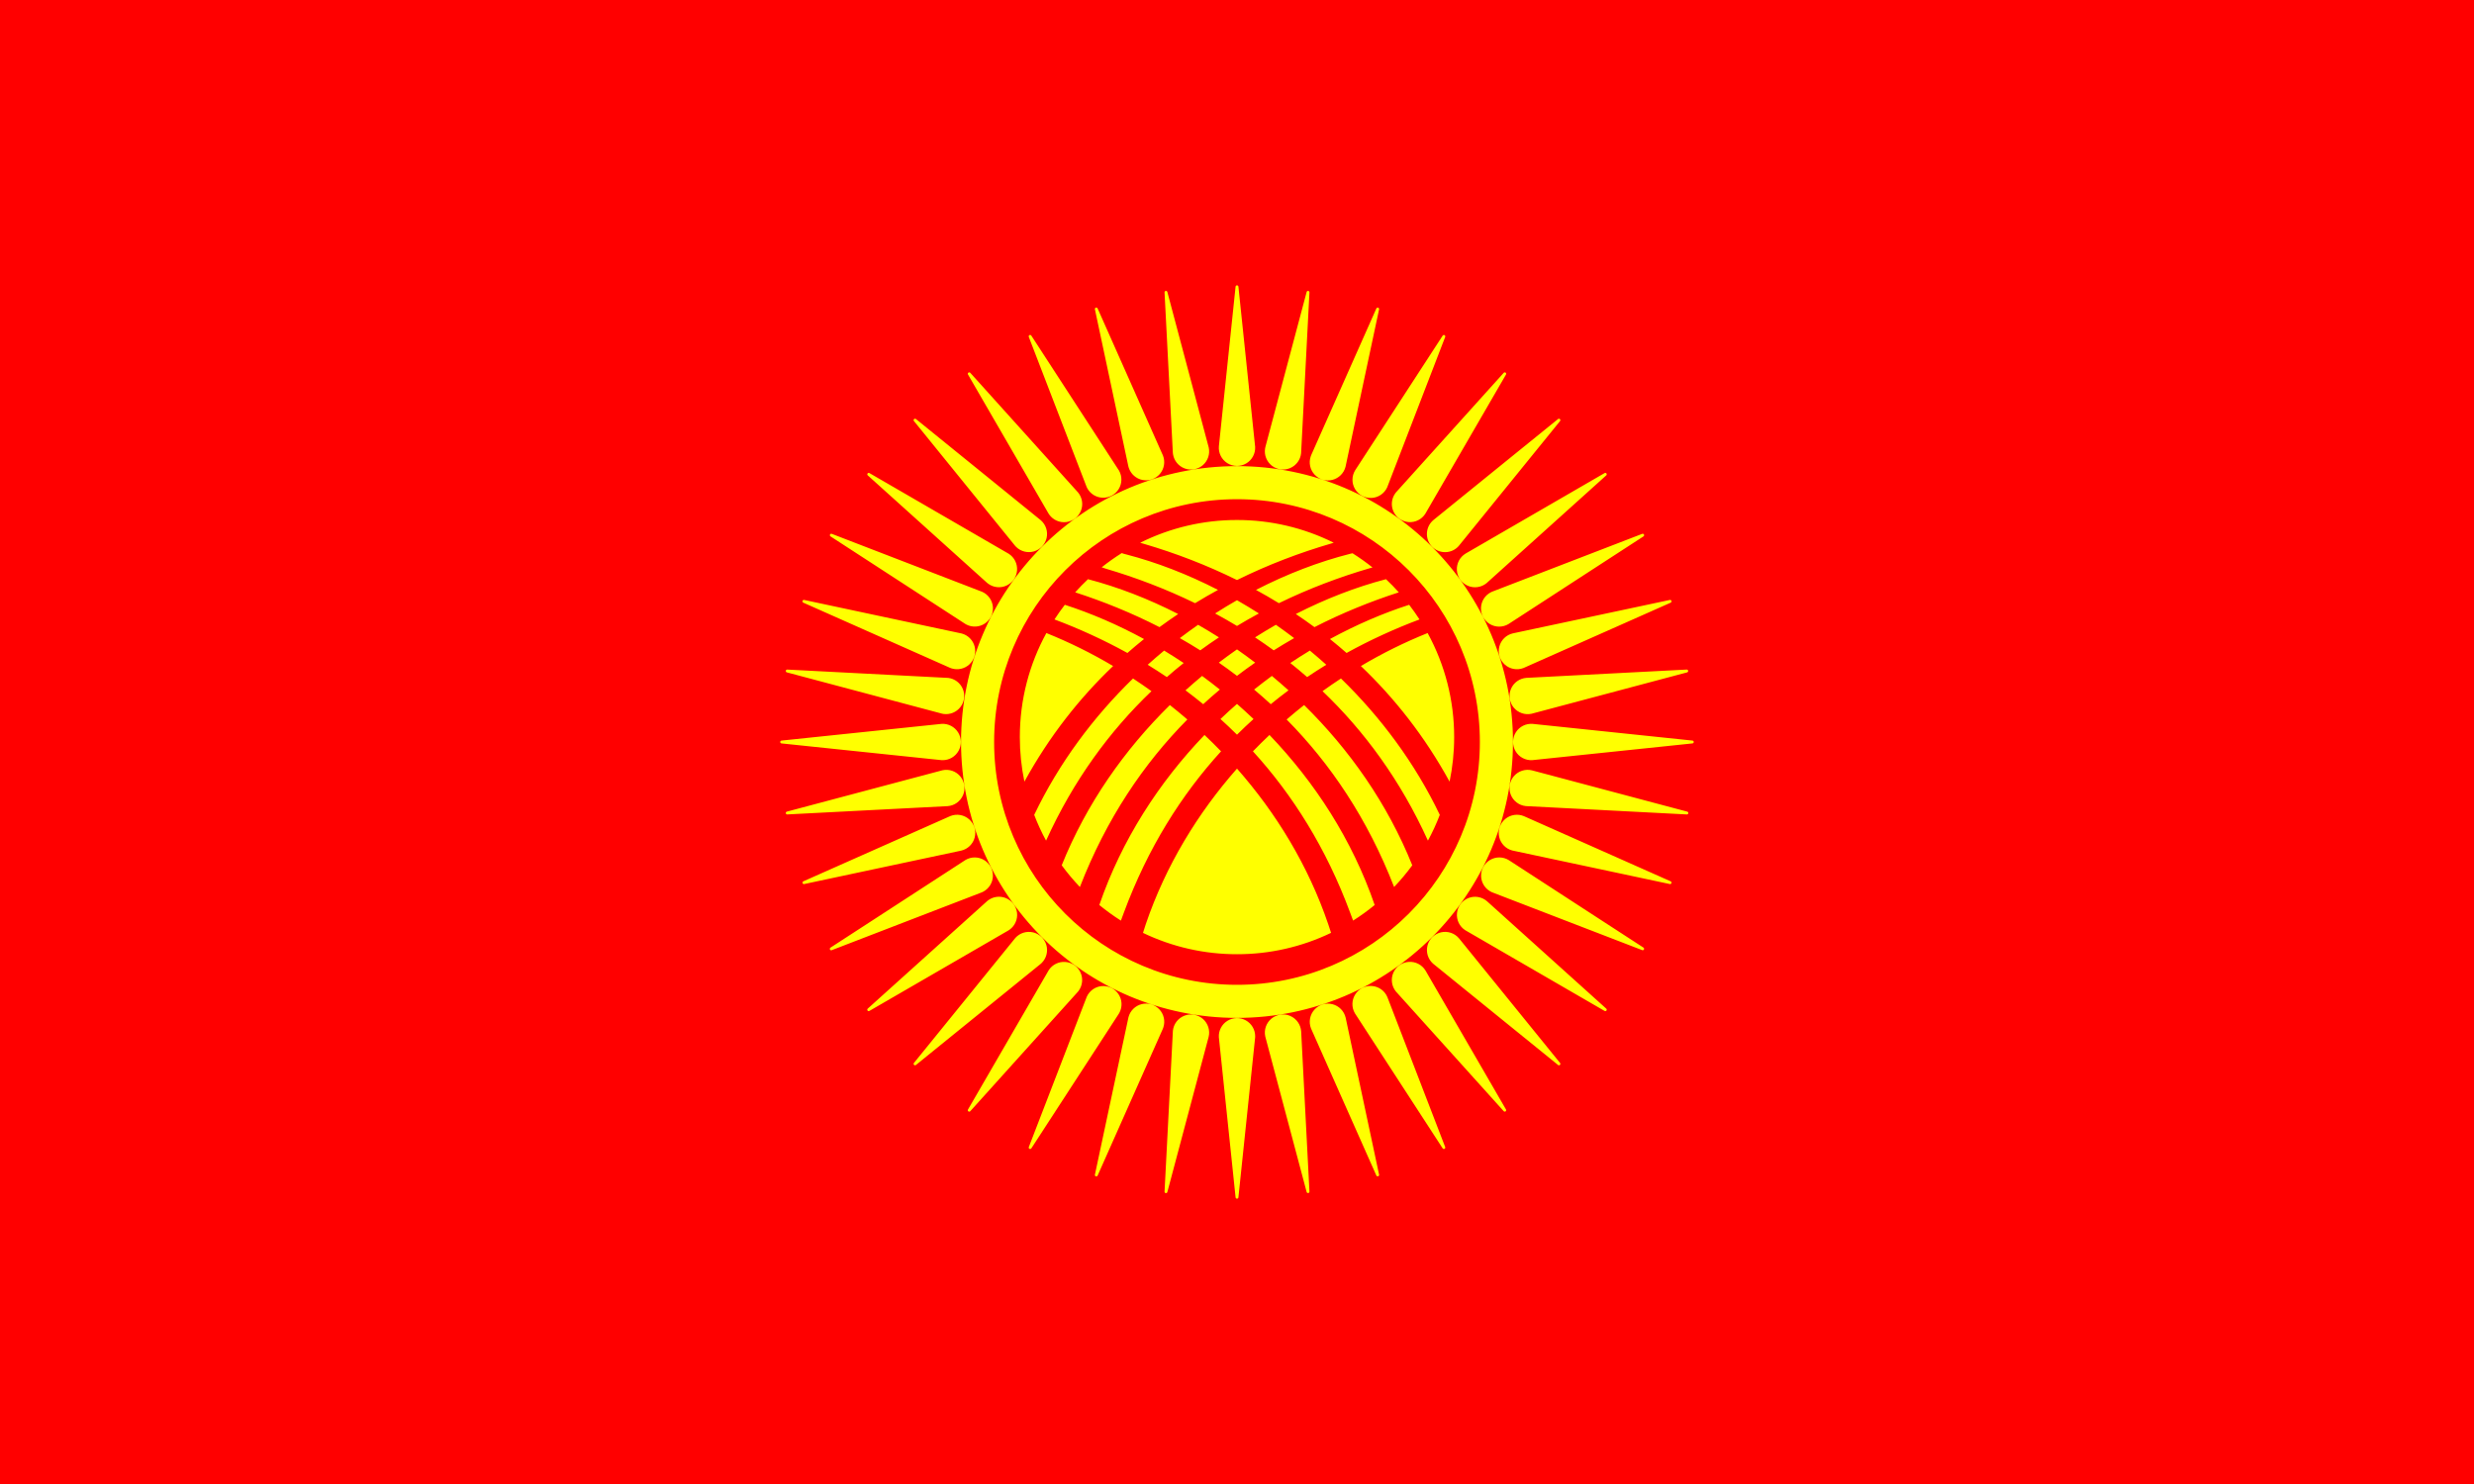
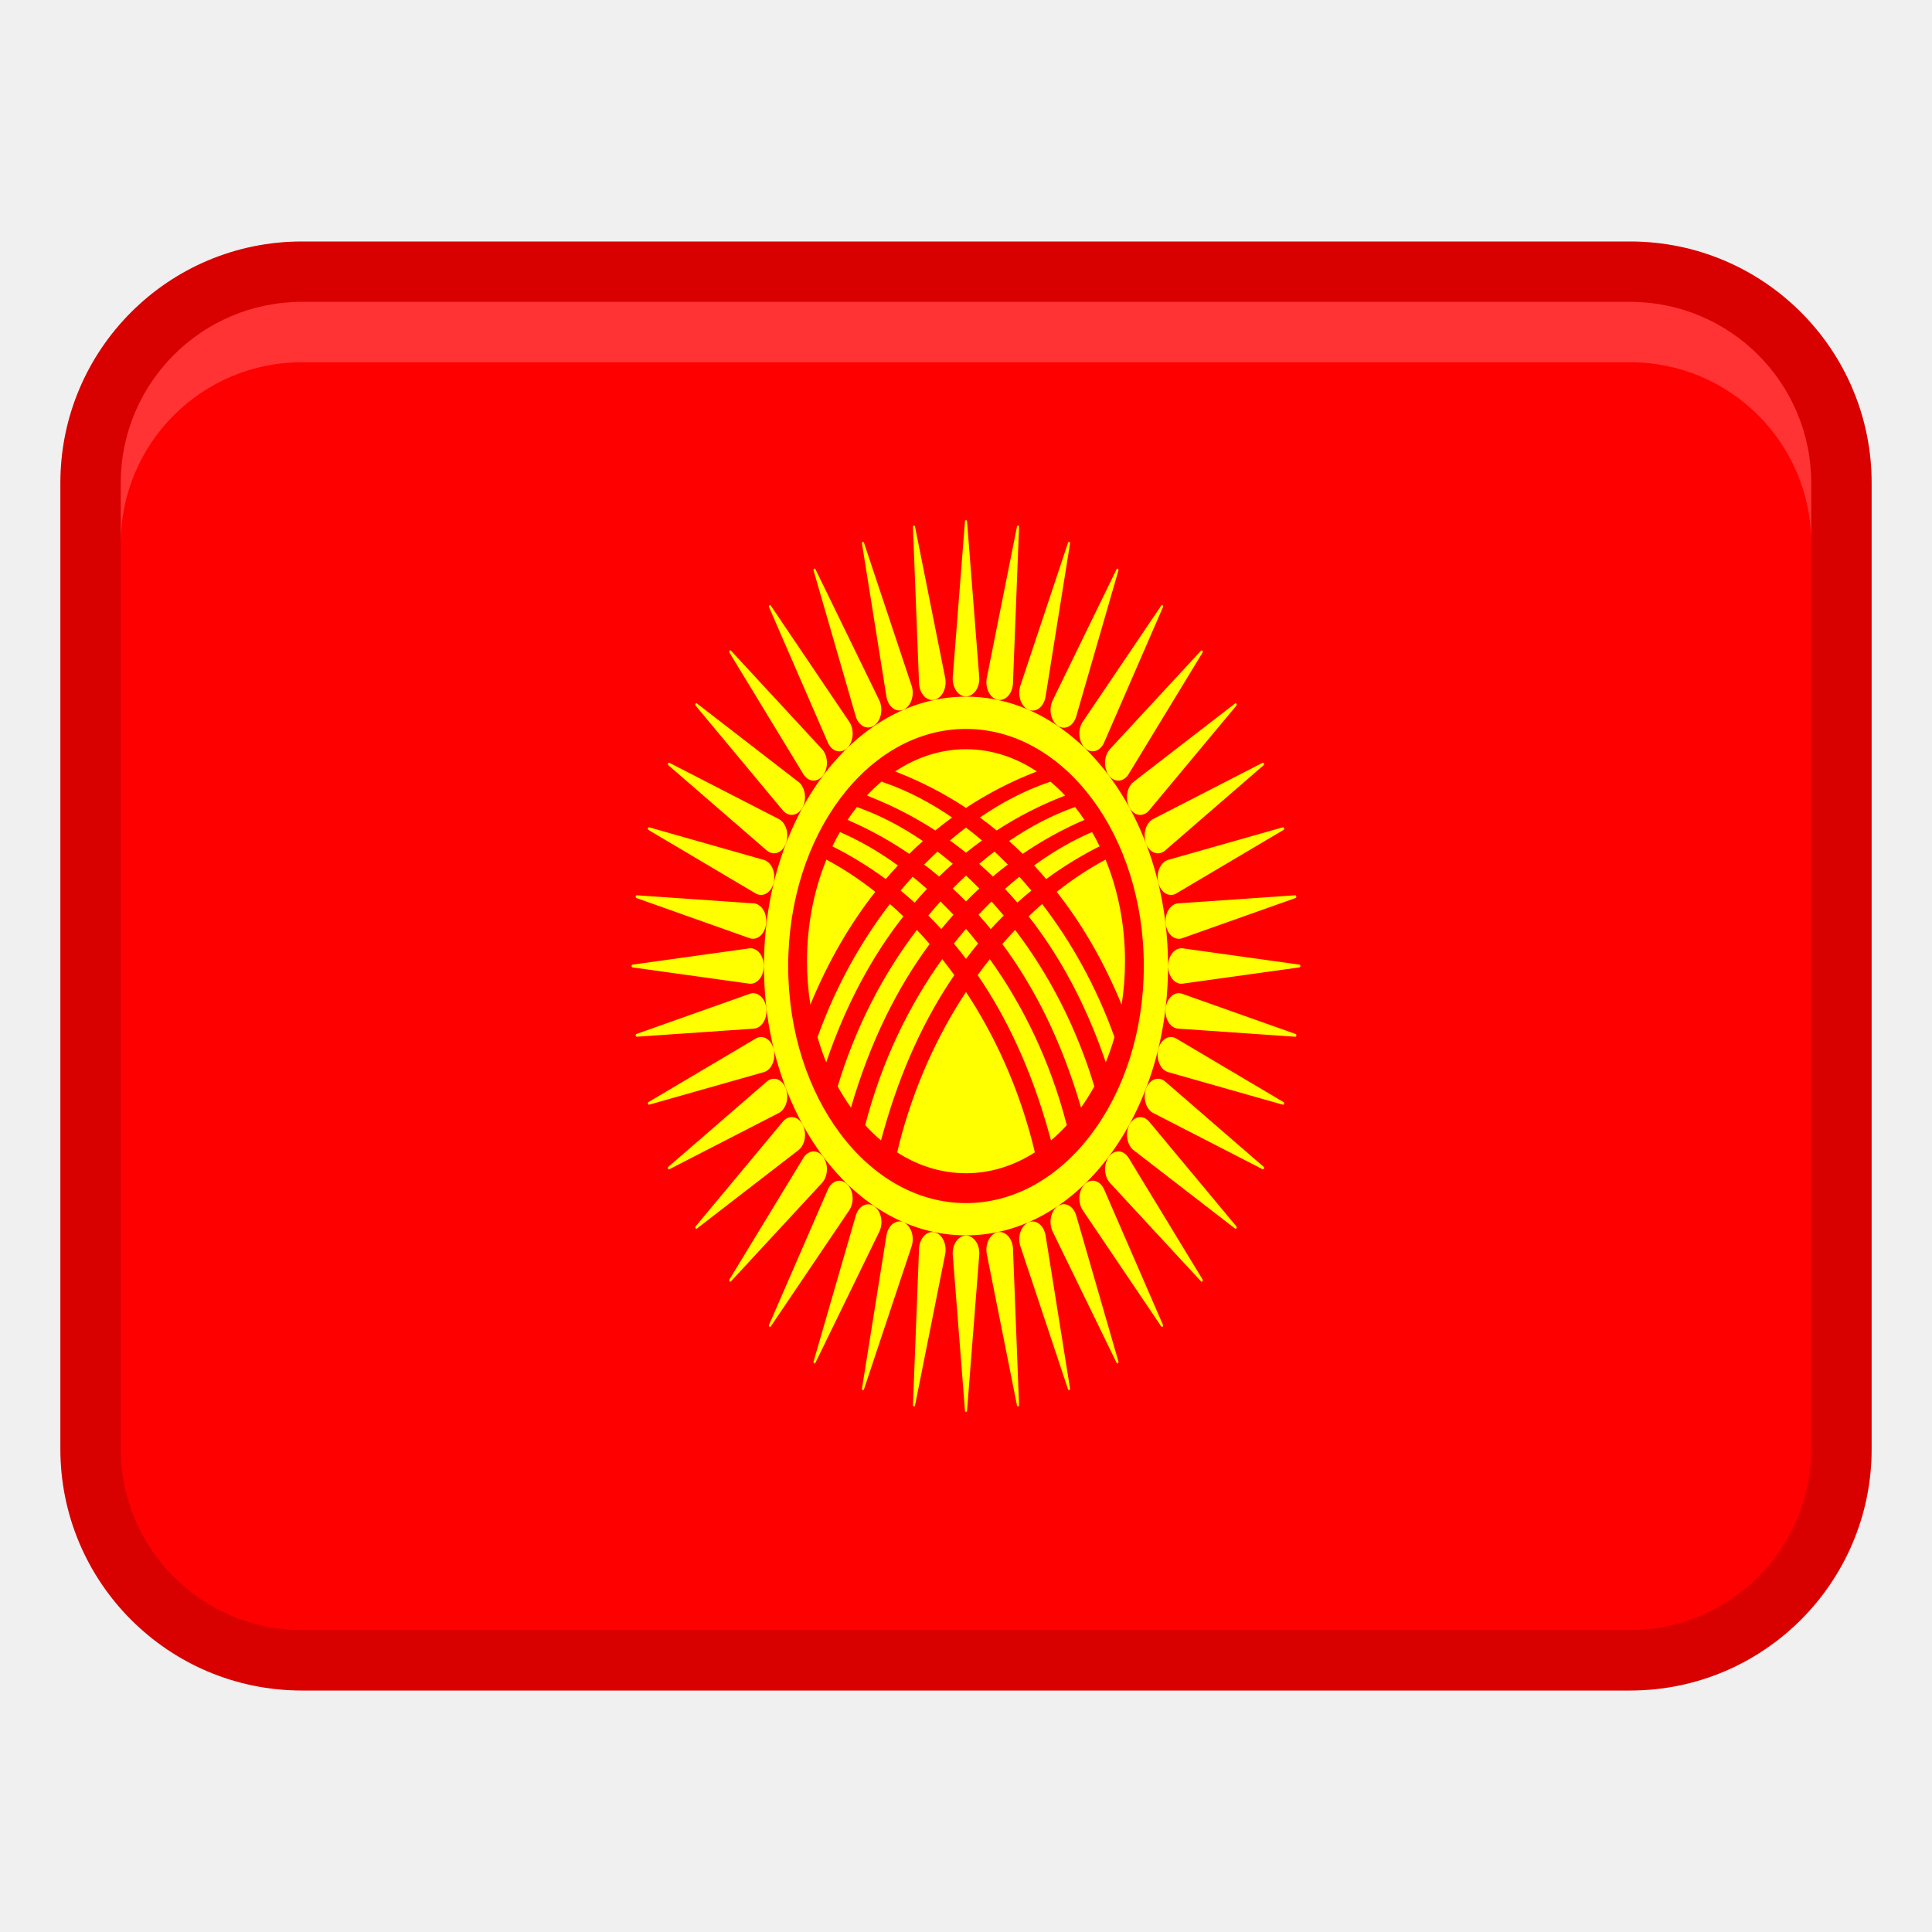
- <svg xmlns="http://www.w3.org/2000/svg" width="1000" height="600" viewBox="0 0 550.469 330.281">
-   <path fill="red" d="M0 0h550.469v330.281H0Z" />
-   <path fill="#ff0" fill-rule="evenodd" d="m289.497 100.879 1.857-35.797a.318.318 0 0 0-.628-.087l-9.179 34.502q-.041.172-.068.339a4.044 4.044 0 1 0 8.018 1.043m9.882 3.02 7.47-35.058a.319.319 0 0 0-.607-.186l-14.497 32.627q-.068.163-.12.325a4.045 4.045 0 1 0 7.754 2.292m9.282 4.539 12.895-33.445a.318.318 0 0 0-.57-.278l-19.451 29.937a4.044 4.044 0 1 0 7.127 3.786m8.453 5.934 17.969-31.015a.318.318 0 0 0-.52-.364l-23.896 26.525q-.116.135-.215.272a4.044 4.044 0 1 0 6.662 4.582m7.424 7.176 22.577-27.84a.317.317 0 0 0-.022-.427.32.32 0 0 0-.435-.014l-27.733 22.483a4.043 4.043 0 0 0-.255 5.953 4.04 4.04 0 0 0 5.868-.155m6.217 8.243 26.635-23.987a.318.318 0 0 0-.382-.506l-30.895 17.893a4.045 4.045 0 1 0 4.642 6.6m4.854 9.117 30.06-19.525a.318.318 0 0 0-.299-.56l-33.313 12.84q-.164.067-.314.143a4.045 4.045 0 1 0 3.866 7.102m3.361 9.77 32.758-14.549a.318.318 0 0 0-.206-.6l-34.92 7.435a4.044 4.044 0 1 0 2.367 7.714m1.78 10.18 34.641-9.212a.32.32 0 0 0-.11-.626l-35.654 1.846a4.044 4.044 0 1 0 1.123 7.991m.173 10.322 35.65-3.722a.318.318 0 0 0-.011-.634l-35.508-3.712a4.045 4.045 0 1 0-.13 8.068zm-1.427 10.225 35.797 1.857a.318.318 0 0 0 .087-.63l-34.502-9.178a4.045 4.045 0 1 0-1.382 7.951m-3.02 9.881 35.058 7.47a.318.318 0 0 0 .185-.607l-32.626-14.497a4.045 4.045 0 1 0-2.617 7.634m-4.539 9.283 33.445 12.894c.15.06.323-.004.399-.15a.32.32 0 0 0-.12-.42l-29.938-19.451a4.044 4.044 0 1 0-3.785 7.127m-5.935 8.453 31.015 17.969a.318.318 0 0 0 .364-.52l-26.526-23.895a4.044 4.044 0 1 0-4.854 6.446m-7.175 7.424 27.84 22.577a.318.318 0 0 0 .441-.456l-22.483-27.734a4.044 4.044 0 1 0-5.798 5.613m-8.243 6.217 23.988 26.635a.318.318 0 0 0 .506-.382l-17.893-30.895a4.044 4.044 0 1 0-6.6 4.642m-9.118 4.854 19.525 30.06a.319.319 0 0 0 .56-.299l-12.84-33.313a4.045 4.045 0 1 0-7.245 3.552m-9.77 3.361 14.549 32.76a.32.32 0 0 0 .6-.207l-7.435-34.92a4.045 4.045 0 1 0-7.714 2.367m-10.18 1.78 9.212 34.64a.319.319 0 0 0 .625-.11l-1.845-35.653a4.044 4.044 0 1 0-7.99 1.123m-10.323.172 3.721 35.65a.318.318 0 0 0 .635-.01l3.712-35.51q.014-.176.014-.345a4.044 4.044 0 1 0-8.083.215zm-10.225-1.427-1.857 35.797a.318.318 0 0 0 .629.087l9.179-34.501a4.044 4.044 0 1 0-7.95-1.382m-9.882-3.02-7.47 35.058a.318.318 0 0 0 .607.185l14.496-32.627q.07-.163.121-.324a4.045 4.045 0 1 0-7.754-2.293m-9.282-4.539-12.896 33.446c-.059.149.004.323.153.398.15.078.333.023.418-.12l19.451-29.938q.094-.151.17-.301a4.044 4.044 0 1 0-7.296-3.485m-8.454-5.934-17.969 31.015a.318.318 0 0 0 .52.365l23.895-26.526q.117-.134.215-.27a4.044 4.044 0 1 0-6.661-4.584m-7.424-7.176-22.577 27.841a.317.317 0 0 0 .022.426c.12.12.31.125.434.015l27.733-22.483q.137-.115.255-.235a4.044 4.044 0 1 0-5.867-5.564m-6.217-8.243-26.635 23.987a.318.318 0 0 0 .382.507l30.895-17.893q.151-.092.288-.191a4.045 4.045 0 1 0-4.93-6.41m-4.855-9.116L184.8 210.899a.317.317 0 0 0 .299.56l33.313-12.84q.164-.068.314-.144a4.044 4.044 0 1 0-3.867-7.101m-3.36-9.772-32.759 14.55a.319.319 0 0 0 .207.6l34.919-7.435a4.045 4.045 0 1 0-2.367-7.715m-1.78-10.177-34.64 9.21a.318.318 0 0 0 .11.625l35.653-1.845a4.044 4.044 0 1 0-1.123-7.99m-.172-10.323-35.65 3.722a.318.318 0 0 0 .01.635l35.51 3.711q.175.015.345.015a4.044 4.044 0 1 0-.215-8.083zm1.426-10.225-35.796-1.856a.318.318 0 0 0-.087.628l34.501 9.18q.172.041.34.067a4.044 4.044 0 1 0 1.043-8.02m3.02-9.88-35.058-7.469a.318.318 0 0 0-.185.607l32.626 14.496q.163.068.324.12a4.044 4.044 0 1 0 2.292-7.754m4.54-9.282-33.445-12.896a.318.318 0 0 0-.278.571l29.937 19.451q.15.095.301.17a4.044 4.044 0 1 0 3.484-7.296m5.935-8.453-31.015-17.97a.317.317 0 0 0-.418.089.317.317 0 0 0 .054.431l26.525 23.896q.136.116.271.215a4.044 4.044 0 1 0 4.583-6.661m7.176-7.425L203.8 93.26a.318.318 0 0 0-.44.457l22.482 27.733q.115.135.235.254a4.044 4.044 0 1 0 5.564-5.867m8.243-6.217-23.988-26.635a.318.318 0 0 0-.506.383l17.893 30.894q.093.151.191.288a4.045 4.045 0 1 0 6.41-4.93m9.117-4.854-19.525-30.06a.318.318 0 0 0-.56.3l12.839 33.312q.067.164.144.314a4.043 4.043 0 1 0 7.101-3.867m9.771-3.36-14.549-32.758a.318.318 0 0 0-.6.206l7.435 34.92q.041.172.093.332a4.044 4.044 0 1 0 7.621-2.7m10.18-1.78-9.212-34.64a.318.318 0 0 0-.625.11l1.845 35.654q.014.177.04.343a4.044 4.044 0 1 0 7.951-1.467m10.322-.171-3.722-35.651a.318.318 0 0 0-.635.011l-3.711 35.509a4.044 4.044 0 1 0 8.069.13zm-4.039 4.287c33.91 0 61.401 27.49 61.401 61.401 0 33.91-27.49 61.4-61.4 61.4s-61.401-27.49-61.401-61.4 27.49-61.4 61.4-61.4m0 7.36c29.846 0 54.04 24.194 54.04 54.04 0 29.845-24.194 54.04-54.04 54.04-29.845 0-54.04-24.195-54.04-54.04 0-29.846 24.195-54.04 54.04-54.04m-45.122 70.26c5.525-11.557 13.16-21.768 21.99-30.358q2.07 1.359 4.1 2.82c-9.272 8.863-17.353 19.831-23.45 33.27a48 48 0 0 1-2.64-5.733m48.934-27.893a106 106 0 0 1 3.705 3.256 108 108 0 0 1 3.942-3.083 114 114 0 0 0-3.697-3.204 115 115 0 0 0-3.95 3.031m-7.852-5.992q2.045 1.418 4.04 2.942a111 111 0 0 1 4.04-2.942 115 115 0 0 0-4.04-2.948 115 115 0 0 0-4.04 2.948m.363 12.552a105 105 0 0 1 3.677 3.484 105 105 0 0 1 3.678-3.484 114 114 0 0 0-3.678-3.364 114 114 0 0 0-3.677 3.364m-7.78-6.387q1.996 1.488 3.941 3.083a106 106 0 0 1 3.705-3.255 115 115 0 0 0-3.95-3.032 115 115 0 0 0-3.697 3.204m24.174-11.622a116 116 0 0 0-4.061-2.963q-2.338 1.335-4.636 2.797a112 112 0 0 1 4.152 2.889q2.25-1.42 4.545-2.723m7.153 5.931a116 116 0 0 0-3.658-3.156 114 114 0 0 0-4.347 2.768 106 106 0 0 1 3.744 3.13 114 114 0 0 1 4.261-2.742m-24.737-11.421a114 114 0 0 1 4.868-2.947q2.455 1.403 4.87 2.947a117 117 0 0 0-4.87 2.782 117 117 0 0 0-4.868-2.782m-7.847 5.49a116 116 0 0 1 4.06-2.963q2.338 1.335 4.637 2.797-2.1 1.39-4.151 2.889a115 115 0 0 0-4.546-2.723m-7.153 5.931a115 115 0 0 1 3.658-3.156q2.191 1.327 4.347 2.768a106 106 0 0 0-3.744 3.13 114 114 0 0 0-4.261-2.742m-22.545-7.061a108 108 0 0 1 14.849 7.346c-7.491 7.14-14.209 15.65-19.737 25.723a48.5 48.5 0 0 1-1.018-9.905c0-8.394 2.141-16.287 5.906-23.164m4.107-6.286c5.891 1.904 11.82 4.462 17.622 7.62q-1.873 1.501-3.696 3.102a123 123 0 0 0-16.23-7.463 48 48 0 0 1 2.304-3.259m5.152-5.698c6.66 1.747 13.431 4.356 20.065 7.753q-2.1 1.404-4.152 2.915c-6.138-3.143-12.442-5.701-18.762-7.743a49 49 0 0 1 2.849-2.925m7.514-5.812q.212.078.449.158l.53.136c6.783 1.765 13.682 4.427 20.437 7.903q-2.574 1.405-5.099 2.953c-6.537-3.183-13.238-5.723-19.929-7.695a47 47 0 0 1-.85-.292 49 49 0 0 1 4.462-3.163m47.162-2.31c-.26.082-.45.145-.507.167-7.057 2.056-14.131 4.74-21.015 8.146-6.752-3.341-13.689-5.988-20.613-8.029l-.402-.117a6 6 0 0 1-.52-.16 48.1 48.1 0 0 1 21.536-5.058 48.1 48.1 0 0 1 21.521 5.05m8.626 5.511c-.18.054-.345.102-.486.135-6.827 1.988-13.668 4.566-20.338 7.815a116 116 0 0 0-5.1-2.953c6.932-3.567 14.015-6.276 20.968-8.04q.258-.041.512-.118a48 48 0 0 1 4.444 3.161m5.856 5.537c-6.32 2.042-12.624 4.6-18.763 7.743a112 112 0 0 0-4.152-2.915c6.635-3.397 13.405-6.006 20.066-7.753q1.485 1.403 2.849 2.925m4.607 6.032a123 123 0 0 0-16.23 7.463 107 107 0 0 0-3.696-3.102c5.8-3.158 11.731-5.716 17.622-7.62a48 48 0 0 1 2.304 3.26m6.69 36.095c-5.526-10.072-12.245-18.583-19.736-25.723a108 108 0 0 1 14.849-7.346 48.1 48.1 0 0 1 5.906 23.164c0 3.395-.352 6.708-1.019 9.905m-4.819 13.136c-6.096-13.439-14.177-24.407-23.449-33.27q2.03-1.461 4.099-2.82c8.83 8.59 16.467 18.8 21.992 30.357a48 48 0 0 1-2.642 5.733m-7.526 10.318c-5.886-15.172-14.18-27.45-23.91-37.284a115 115 0 0 1 3.887-3.21c10.07 9.902 18.55 21.929 24.066 35.662a48.5 48.5 0 0 1-4.043 4.832m-9.121 7.478-.643-1.726c-5.336-14.413-12.82-26.272-21.645-35.949a114 114 0 0 1 3.683-3.64c10.105 10.547 18.41 23.316 23.404 37.845a49 49 0 0 1-4.799 3.47m-46.751 2.732.617-1.93c4.452-13.076 11.583-24.73 20.3-34.633 8.716 9.903 15.847 21.557 20.298 34.632l.633 1.924a48.1 48.1 0 0 1-20.931 4.757 48.1 48.1 0 0 1-20.917-4.75m-9.717-6.202c4.995-14.53 13.298-27.298 23.404-37.845a114 114 0 0 1 3.683 3.64c-8.825 9.677-16.309 21.536-21.645 35.95l-.64 1.727a49 49 0 0 1-4.802-3.472m-8.366-8.84c5.517-13.733 13.997-25.76 24.067-35.662a116 116 0 0 1 3.887 3.21c-9.73 9.833-18.024 22.112-23.91 37.284a49 49 0 0 1-4.044-4.832" />
+ <svg xmlns="http://www.w3.org/2000/svg" width="32px" height="32px" viewBox="0 0 32 32">
+   <defs>
+     <clipPath id="fcard">
+       <rect x="1" y="4" width="30" height="24" rx="4" ry="4" />
+     </clipPath>
+   </defs>
+   <g class="nc-icon-wrapper">
+     <g clip-path="url(#fcard)">
+       <svg x="1" y="4" width="30" height="24" viewBox="0 0 550.469 330.281" preserveAspectRatio="none">
+         <path fill="red" d="M0 0h550.469v330.281H0Z" />
+         <path fill="#ff0" fill-rule="evenodd" d="m289.497 100.879 1.857-35.797a.318.318 0 0 0-.628-.087l-9.179 34.502q-.041.172-.068.339a4.044 4.044 0 1 0 8.018 1.043m9.882 3.02 7.47-35.058a.319.319 0 0 0-.607-.186l-14.497 32.627q-.068.163-.12.325a4.045 4.045 0 1 0 7.754 2.292m9.282 4.539 12.895-33.445a.318.318 0 0 0-.57-.278l-19.451 29.937a4.044 4.044 0 1 0 7.127 3.786m8.453 5.934 17.969-31.015a.318.318 0 0 0-.52-.364l-23.896 26.525q-.116.135-.215.272a4.044 4.044 0 1 0 6.662 4.582m7.424 7.176 22.577-27.84a.317.317 0 0 0-.022-.427.32.32 0 0 0-.435-.014l-27.733 22.483a4.043 4.043 0 0 0-.255 5.953 4.04 4.04 0 0 0 5.868-.155m6.217 8.243 26.635-23.987a.318.318 0 0 0-.382-.506l-30.895 17.893a4.045 4.045 0 1 0 4.642 6.6m4.854 9.117 30.06-19.525a.318.318 0 0 0-.299-.56l-33.313 12.84q-.164.067-.314.143a4.045 4.045 0 1 0 3.866 7.102m3.361 9.77 32.758-14.549a.318.318 0 0 0-.206-.6l-34.92 7.435a4.044 4.044 0 1 0 2.367 7.714m1.78 10.18 34.641-9.212a.32.32 0 0 0-.11-.626l-35.654 1.846a4.044 4.044 0 1 0 1.123 7.991m.173 10.322 35.65-3.722a.318.318 0 0 0-.011-.634l-35.508-3.712a4.045 4.045 0 1 0-.13 8.068zm-1.427 10.225 35.797 1.857a.318.318 0 0 0 .087-.63l-34.502-9.178a4.045 4.045 0 1 0-1.382 7.951m-3.02 9.881 35.058 7.47a.318.318 0 0 0 .185-.607l-32.626-14.497a4.045 4.045 0 1 0-2.617 7.634m-4.539 9.283 33.445 12.894c.15.06.323-.004.399-.15a.32.32 0 0 0-.12-.42l-29.938-19.451a4.044 4.044 0 1 0-3.785 7.127m-5.935 8.453 31.015 17.969a.318.318 0 0 0 .364-.52l-26.526-23.895a4.044 4.044 0 1 0-4.854 6.446m-7.175 7.424 27.84 22.577a.318.318 0 0 0 .441-.456l-22.483-27.734a4.044 4.044 0 1 0-5.798 5.613m-8.243 6.217 23.988 26.635a.318.318 0 0 0 .506-.382l-17.893-30.895a4.044 4.044 0 1 0-6.6 4.642m-9.118 4.854 19.525 30.06a.319.319 0 0 0 .56-.299l-12.84-33.313a4.045 4.045 0 1 0-7.245 3.552m-9.77 3.361 14.549 32.76a.32.32 0 0 0 .6-.207l-7.435-34.92a4.045 4.045 0 1 0-7.714 2.367m-10.18 1.78 9.212 34.64a.319.319 0 0 0 .625-.11l-1.845-35.653a4.044 4.044 0 1 0-7.99 1.123m-10.323.172 3.721 35.65a.318.318 0 0 0 .635-.01l3.712-35.51q.014-.176.014-.345a4.044 4.044 0 1 0-8.083.215zm-10.225-1.427-1.857 35.797a.318.318 0 0 0 .629.087l9.179-34.501a4.044 4.044 0 1 0-7.95-1.382m-9.882-3.02-7.47 35.058a.318.318 0 0 0 .607.185l14.496-32.627q.07-.163.121-.324a4.045 4.045 0 1 0-7.754-2.293m-9.282-4.539-12.896 33.446c-.059.149.004.323.153.398.15.078.333.023.418-.12l19.451-29.938q.094-.151.17-.301a4.044 4.044 0 1 0-7.296-3.485m-8.454-5.934-17.969 31.015a.318.318 0 0 0 .52.365l23.895-26.526q.117-.134.215-.27a4.044 4.044 0 1 0-6.661-4.584m-7.424-7.176-22.577 27.841a.317.317 0 0 0 .022.426c.12.12.31.125.434.015l27.733-22.483q.137-.115.255-.235a4.044 4.044 0 1 0-5.867-5.564m-6.217-8.243-26.635 23.987a.318.318 0 0 0 .382.507l30.895-17.893q.151-.092.288-.191a4.045 4.045 0 1 0-4.93-6.41m-4.855-9.116L184.8 210.899a.317.317 0 0 0 .299.56l33.313-12.84q.164-.068.314-.144a4.044 4.044 0 1 0-3.867-7.101m-3.36-9.772-32.759 14.55a.319.319 0 0 0 .207.6l34.919-7.435a4.045 4.045 0 1 0-2.367-7.715m-1.78-10.177-34.64 9.21a.318.318 0 0 0 .11.625l35.653-1.845a4.044 4.044 0 1 0-1.123-7.99m-.172-10.323-35.65 3.722a.318.318 0 0 0 .01.635l35.51 3.711q.175.015.345.015a4.044 4.044 0 1 0-.215-8.083zm1.426-10.225-35.796-1.856a.318.318 0 0 0-.087.628l34.501 9.18q.172.041.34.067a4.044 4.044 0 1 0 1.043-8.02m3.02-9.88-35.058-7.469a.318.318 0 0 0-.185.607l32.626 14.496q.163.068.324.12a4.044 4.044 0 1 0 2.292-7.754m4.54-9.282-33.445-12.896a.318.318 0 0 0-.278.571l29.937 19.451q.15.095.301.17a4.044 4.044 0 1 0 3.484-7.296m5.935-8.453-31.015-17.97a.317.317 0 0 0-.418.089.317.317 0 0 0 .054.431l26.525 23.896q.136.116.271.215a4.044 4.044 0 1 0 4.583-6.661m7.176-7.425L203.8 93.26a.318.318 0 0 0-.44.457l22.482 27.733q.115.135.235.254a4.044 4.044 0 1 0 5.564-5.867m8.243-6.217-23.988-26.635a.318.318 0 0 0-.506.383l17.893 30.894q.093.151.191.288a4.045 4.045 0 1 0 6.41-4.93m9.117-4.854-19.525-30.06a.318.318 0 0 0-.56.3l12.839 33.312q.067.164.144.314a4.043 4.043 0 1 0 7.101-3.867m9.771-3.36-14.549-32.758a.318.318 0 0 0-.6.206l7.435 34.92q.041.172.093.332a4.044 4.044 0 1 0 7.621-2.7m10.18-1.78-9.212-34.64a.318.318 0 0 0-.625.11l1.845 35.654q.014.177.04.343a4.044 4.044 0 1 0 7.951-1.467m10.322-.171-3.722-35.651a.318.318 0 0 0-.635.011l-3.711 35.509a4.044 4.044 0 1 0 8.069.13zm-4.039 4.287c33.91 0 61.401 27.49 61.401 61.401 0 33.91-27.49 61.4-61.4 61.4s-61.401-27.49-61.401-61.4 27.49-61.4 61.4-61.4m0 7.36c29.846 0 54.04 24.194 54.04 54.04 0 29.845-24.194 54.04-54.04 54.04-29.845 0-54.04-24.195-54.04-54.04 0-29.846 24.195-54.04 54.04-54.04m-45.122 70.26c5.525-11.557 13.16-21.768 21.99-30.358q2.07 1.359 4.1 2.82c-9.272 8.863-17.353 19.831-23.45 33.27a48 48 0 0 1-2.64-5.733m48.934-27.893a106 106 0 0 1 3.705 3.256 108 108 0 0 1 3.942-3.083 114 114 0 0 0-3.697-3.204 115 115 0 0 0-3.95 3.031m-7.852-5.992q2.045 1.418 4.04 2.942a111 111 0 0 1 4.04-2.942 115 115 0 0 0-4.04-2.948 115 115 0 0 0-4.04 2.948m.363 12.552a105 105 0 0 1 3.677 3.484 105 105 0 0 1 3.678-3.484 114 114 0 0 0-3.678-3.364 114 114 0 0 0-3.677 3.364m-7.78-6.387q1.996 1.488 3.941 3.083a106 106 0 0 1 3.705-3.255 115 115 0 0 0-3.95-3.032 115 115 0 0 0-3.697 3.204m24.174-11.622a116 116 0 0 0-4.061-2.963q-2.338 1.335-4.636 2.797a112 112 0 0 1 4.152 2.889q2.25-1.42 4.545-2.723m7.153 5.931a116 116 0 0 0-3.658-3.156 114 114 0 0 0-4.347 2.768 106 106 0 0 1 3.744 3.13 114 114 0 0 1 4.261-2.742m-24.737-11.421a114 114 0 0 1 4.868-2.947q2.455 1.403 4.87 2.947a117 117 0 0 0-4.87 2.782 117 117 0 0 0-4.868-2.782m-7.847 5.49a116 116 0 0 1 4.06-2.963q2.338 1.335 4.637 2.797-2.1 1.39-4.151 2.889a115 115 0 0 0-4.546-2.723m-7.153 5.931a115 115 0 0 1 3.658-3.156q2.191 1.327 4.347 2.768a106 106 0 0 0-3.744 3.13 114 114 0 0 0-4.261-2.742m-22.545-7.061a108 108 0 0 1 14.849 7.346c-7.491 7.14-14.209 15.65-19.737 25.723a48.5 48.5 0 0 1-1.018-9.905c0-8.394 2.141-16.287 5.906-23.164m4.107-6.286c5.891 1.904 11.82 4.462 17.622 7.62q-1.873 1.501-3.696 3.102a123 123 0 0 0-16.23-7.463 48 48 0 0 1 2.304-3.259m5.152-5.698c6.66 1.747 13.431 4.356 20.065 7.753q-2.1 1.404-4.152 2.915c-6.138-3.143-12.442-5.701-18.762-7.743a49 49 0 0 1 2.849-2.925m7.514-5.812q.212.078.449.158l.53.136c6.783 1.765 13.682 4.427 20.437 7.903q-2.574 1.405-5.099 2.953c-6.537-3.183-13.238-5.723-19.929-7.695a47 47 0 0 1-.85-.292 49 49 0 0 1 4.462-3.163m47.162-2.31c-.26.082-.45.145-.507.167-7.057 2.056-14.131 4.74-21.015 8.146-6.752-3.341-13.689-5.988-20.613-8.029l-.402-.117a6 6 0 0 1-.52-.16 48.1 48.1 0 0 1 21.536-5.058 48.1 48.1 0 0 1 21.521 5.05m8.626 5.511c-.18.054-.345.102-.486.135-6.827 1.988-13.668 4.566-20.338 7.815a116 116 0 0 0-5.1-2.953c6.932-3.567 14.015-6.276 20.968-8.04q.258-.041.512-.118a48 48 0 0 1 4.444 3.161m5.856 5.537c-6.32 2.042-12.624 4.6-18.763 7.743a112 112 0 0 0-4.152-2.915c6.635-3.397 13.405-6.006 20.066-7.753q1.485 1.403 2.849 2.925m4.607 6.032a123 123 0 0 0-16.23 7.463 107 107 0 0 0-3.696-3.102c5.8-3.158 11.731-5.716 17.622-7.62a48 48 0 0 1 2.304 3.26m6.69 36.095c-5.526-10.072-12.245-18.583-19.736-25.723a108 108 0 0 1 14.849-7.346 48.1 48.1 0 0 1 5.906 23.164c0 3.395-.352 6.708-1.019 9.905m-4.819 13.136c-6.096-13.439-14.177-24.407-23.449-33.27q2.03-1.461 4.099-2.82c8.83 8.59 16.467 18.8 21.992 30.357a48 48 0 0 1-2.642 5.733m-7.526 10.318c-5.886-15.172-14.18-27.45-23.91-37.284a115 115 0 0 1 3.887-3.21c10.07 9.902 18.55 21.929 24.066 35.662a48.5 48.5 0 0 1-4.043 4.832m-9.121 7.478-.643-1.726c-5.336-14.413-12.82-26.272-21.645-35.949a114 114 0 0 1 3.683-3.64c10.105 10.547 18.41 23.316 23.404 37.845a49 49 0 0 1-4.799 3.47m-46.751 2.732.617-1.93c4.452-13.076 11.583-24.73 20.3-34.633 8.716 9.903 15.847 21.557 20.298 34.632l.633 1.924a48.1 48.1 0 0 1-20.931 4.757 48.1 48.1 0 0 1-20.917-4.75m-9.717-6.202c4.995-14.53 13.298-27.298 23.404-37.845a114 114 0 0 1 3.683 3.64c-8.825 9.677-16.309 21.536-21.645 35.95l-.64 1.727a49 49 0 0 1-4.802-3.472m-8.366-8.84c5.517-13.733 13.997-25.76 24.067-35.662a116 116 0 0 1 3.887 3.21c-9.73 9.833-18.024 22.112-23.91 37.284a49 49 0 0 1-4.044-4.832" />
+       </svg>
+     </g>
+     <path d="M27,4H5c-2.209,0-4,1.791-4,4V24c0,2.209,1.791,4,4,4H27c2.209,0,4-1.791,4-4V8c0-2.209-1.791-4-4-4Zm3,20c0,1.654-1.346,3-3,3H5c-1.654,0-3-1.346-3-3V8c0-1.654,1.346-3,3-3H27c1.654,0,3,1.346,3,3V24Z" opacity=".15" />
+     <path d="M27,5H5c-1.657,0-3,1.343-3,3v1c0-1.657,1.343-3,3-3H27c1.657,0,3,1.343,3,3v-1c0-1.657-1.343-3-3-3Z" fill="#fff" opacity=".2" />
+   </g>
</svg>
